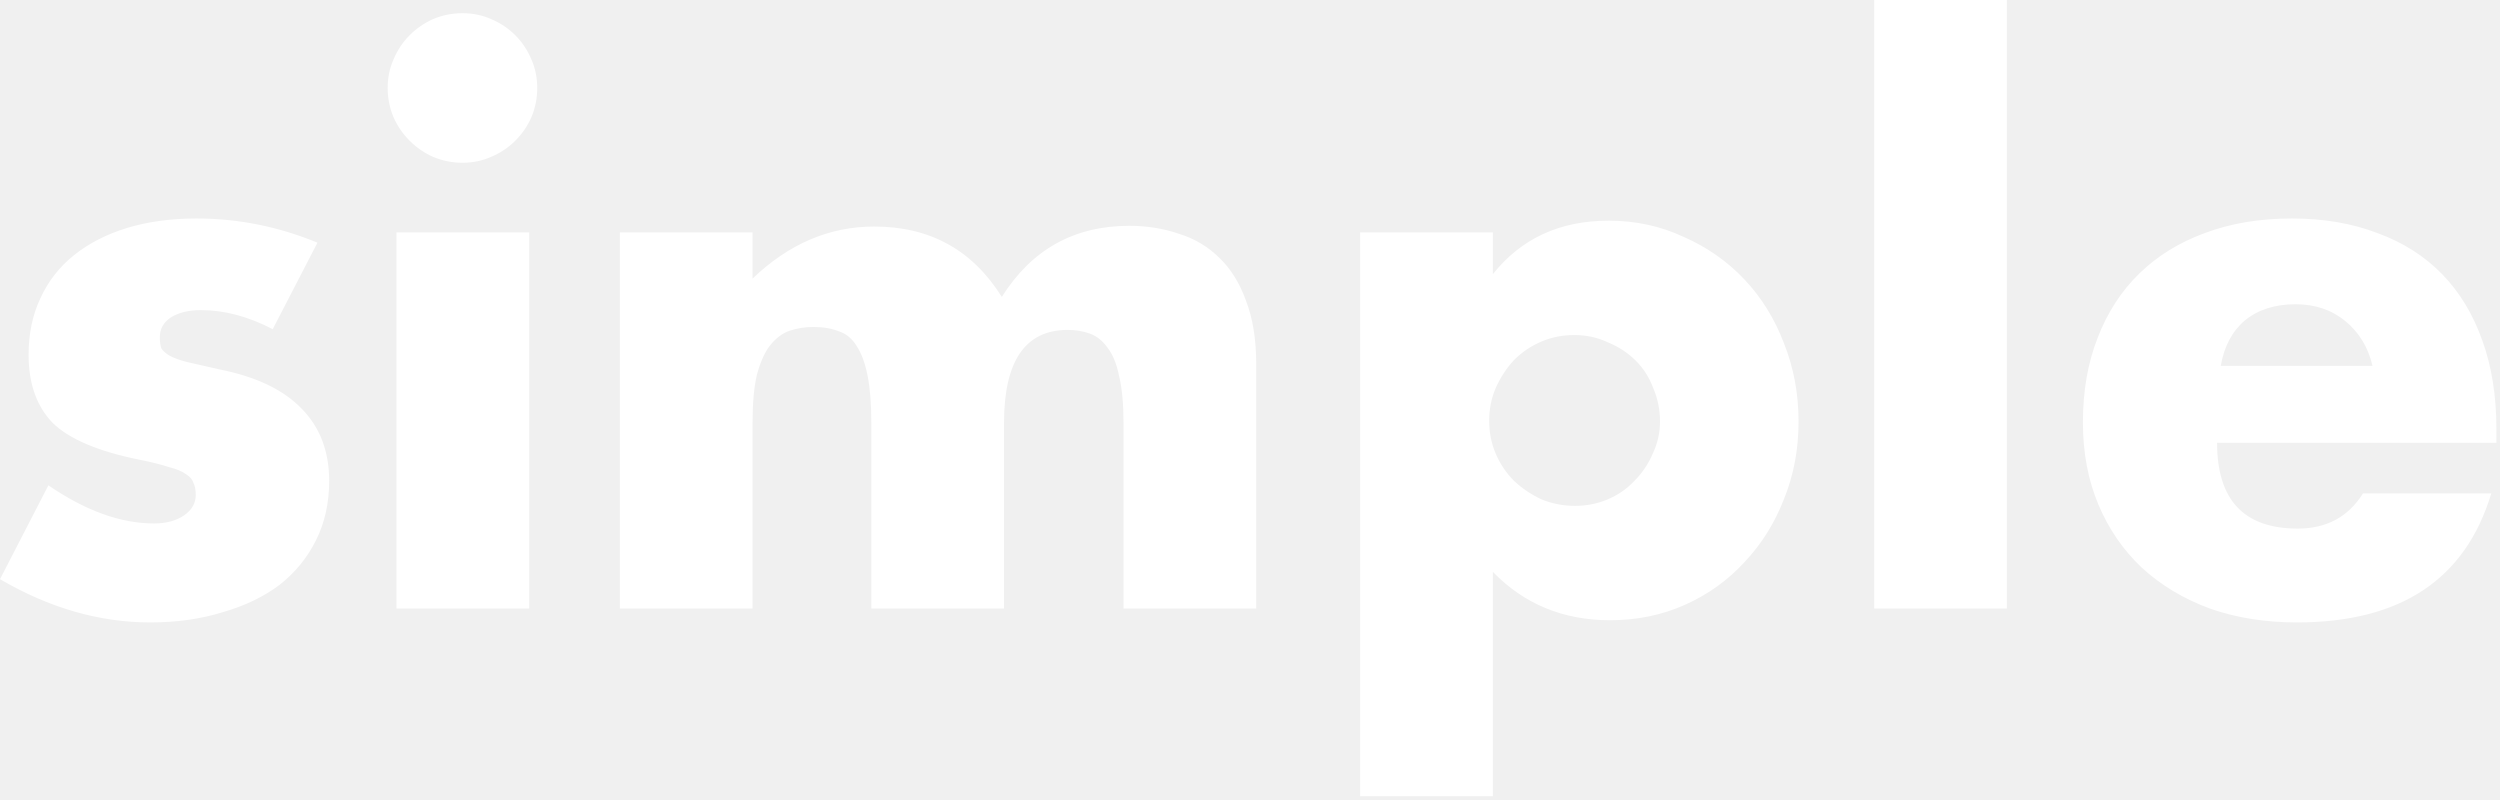
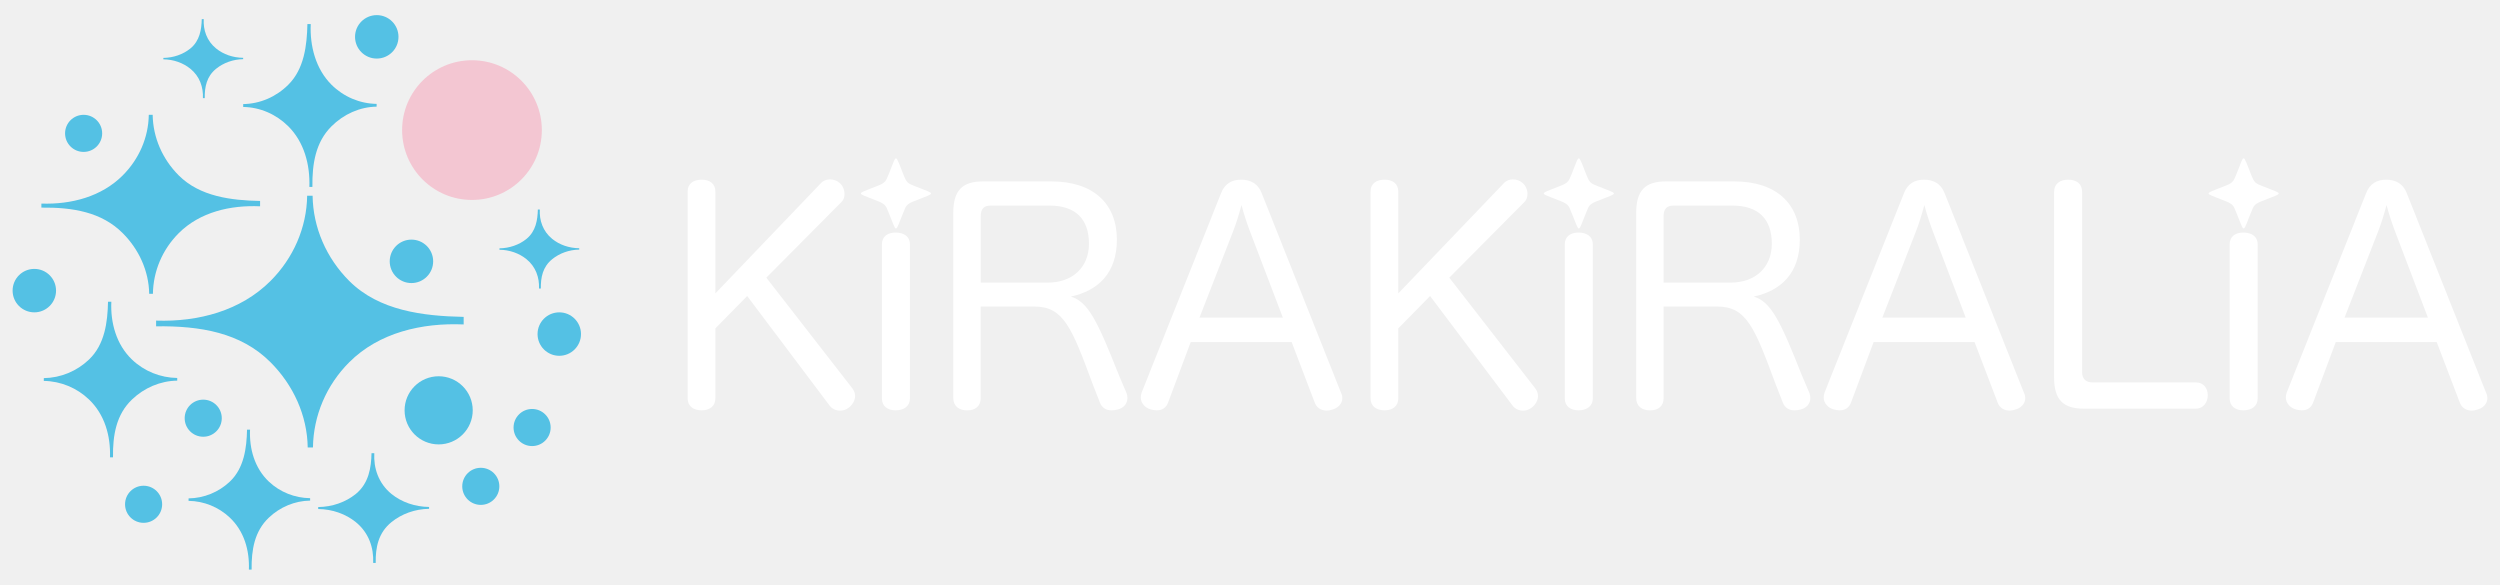
- <svg xmlns="http://www.w3.org/2000/svg" width="341" height="109" viewBox="0 0 341 109" fill="none">
-   <path d="M37.2 44.9C33.867 43.167 30.6 42.3 27.4 42.3C25.733 42.3 24.367 42.633 23.3 43.3C22.3 43.967 21.8 44.867 21.8 46C21.8 46.6 21.867 47.1 22 47.5C22.2 47.833 22.567 48.167 23.1 48.5C23.7 48.833 24.533 49.133 25.6 49.4C26.733 49.667 28.2 50 30 50.4C35 51.4 38.733 53.2 41.2 55.8C43.667 58.333 44.9 61.6 44.9 65.6C44.9 68.6 44.3 71.3 43.1 73.7C41.9 76.1 40.233 78.133 38.1 79.8C35.967 81.4 33.4 82.633 30.4 83.5C27.4 84.433 24.1 84.9 20.5 84.9C13.567 84.9 6.733 82.933 1.19209e-07 79L6.6 66.2C11.667 69.667 16.467 71.4 21 71.4C22.667 71.4 24.033 71.033 25.1 70.3C26.167 69.567 26.7 68.633 26.7 67.5C26.7 66.833 26.6 66.3 26.4 65.9C26.267 65.433 25.933 65.033 25.4 64.7C24.867 64.3 24.067 63.967 23 63.7C22 63.367 20.667 63.033 19 62.7C13.4 61.567 9.467 59.9 7.2 57.7C5 55.433 3.9 52.333 3.9 48.4C3.9 45.533 4.433 42.967 5.5 40.7C6.567 38.367 8.1 36.4 10.1 34.8C12.1 33.2 14.5 31.967 17.3 31.1C20.167 30.233 23.333 29.8 26.8 29.8C32.467 29.8 37.967 30.9 43.3 33.1L37.2 44.9ZM72.179 31.7V83H54.079V31.7H72.179ZM52.879 12C52.879 10.6 53.146 9.3 53.679 8.1C54.212 6.833 54.946 5.733 55.879 4.8C56.812 3.867 57.879 3.133 59.079 2.6C60.346 2.067 61.679 1.8 63.079 1.8C64.479 1.8 65.779 2.067 66.979 2.6C68.246 3.133 69.346 3.867 70.279 4.8C71.212 5.733 71.946 6.833 72.479 8.1C73.012 9.3 73.279 10.6 73.279 12C73.279 13.4 73.012 14.733 72.479 16C71.946 17.2 71.212 18.267 70.279 19.2C69.346 20.133 68.246 20.867 66.979 21.4C65.779 21.933 64.479 22.2 63.079 22.2C61.679 22.2 60.346 21.933 59.079 21.4C57.879 20.867 56.812 20.133 55.879 19.2C54.946 18.267 54.212 17.2 53.679 16C53.146 14.733 52.879 13.4 52.879 12ZM84.548 31.7H102.648V38C107.581 33.267 113.114 30.9 119.248 30.9C126.848 30.9 132.648 34.1 136.648 40.5C140.714 34.033 146.514 30.8 154.048 30.8C156.448 30.8 158.714 31.167 160.848 31.9C162.981 32.567 164.814 33.667 166.348 35.2C167.881 36.667 169.081 38.6 169.948 41C170.881 43.4 171.348 46.3 171.348 49.7V83H153.248V57.7C153.248 55.1 153.048 52.967 152.648 51.3C152.314 49.633 151.781 48.333 151.048 47.4C150.381 46.467 149.581 45.833 148.648 45.5C147.714 45.167 146.714 45 145.648 45C139.848 45 136.948 49.233 136.948 57.7V83H118.848V57.7C118.848 55.1 118.681 52.967 118.348 51.3C118.014 49.567 117.514 48.2 116.848 47.2C116.248 46.2 115.448 45.533 114.448 45.2C113.448 44.8 112.281 44.6 110.948 44.6C109.814 44.6 108.748 44.767 107.748 45.1C106.748 45.433 105.848 46.1 105.048 47.1C104.314 48.033 103.714 49.367 103.248 51.1C102.848 52.767 102.648 54.967 102.648 57.7V83H84.548V31.7ZM226.424 57.5C226.424 55.9 226.124 54.4 225.524 53C224.991 51.533 224.191 50.267 223.124 49.2C222.058 48.133 220.791 47.3 219.324 46.7C217.924 46.033 216.391 45.7 214.724 45.7C213.124 45.7 211.624 46 210.224 46.6C208.824 47.2 207.591 48.033 206.524 49.1C205.524 50.167 204.691 51.433 204.024 52.9C203.424 54.3 203.124 55.8 203.124 57.4C203.124 59 203.424 60.5 204.024 61.9C204.624 63.3 205.458 64.533 206.524 65.6C207.591 66.6 208.824 67.433 210.224 68.1C211.691 68.7 213.224 69 214.824 69C216.424 69 217.924 68.7 219.324 68.1C220.724 67.5 221.924 66.667 222.924 65.6C223.991 64.533 224.824 63.3 225.424 61.9C226.091 60.5 226.424 59.033 226.424 57.5ZM203.624 108.6H185.524V31.7H203.624V37.4C207.491 32.533 212.758 30.1 219.424 30.1C223.091 30.1 226.491 30.833 229.624 32.3C232.824 33.7 235.591 35.633 237.924 38.1C240.258 40.567 242.058 43.467 243.324 46.8C244.658 50.133 245.324 53.7 245.324 57.5C245.324 61.3 244.658 64.833 243.324 68.1C242.058 71.367 240.258 74.233 237.924 76.7C235.658 79.167 232.958 81.1 229.824 82.5C226.691 83.9 223.291 84.6 219.624 84.6C213.224 84.6 207.891 82.4 203.624 78V108.6ZM273.741 -4.29153e-06V83H255.641V-4.29153e-06H273.741ZM323.61 49.9C323.01 47.367 321.777 45.333 319.91 43.8C318.043 42.267 315.777 41.5 313.11 41.5C310.31 41.5 308.01 42.233 306.21 43.7C304.477 45.167 303.377 47.233 302.91 49.9H323.61ZM302.41 60.4C302.41 68.2 306.077 72.1 313.41 72.1C317.343 72.1 320.31 70.5 322.31 67.3H339.81C336.277 79.033 327.443 84.9 313.31 84.9C308.977 84.9 305.01 84.267 301.41 83C297.81 81.667 294.71 79.8 292.11 77.4C289.577 75 287.61 72.133 286.21 68.8C284.81 65.467 284.11 61.733 284.11 57.6C284.11 53.333 284.777 49.5 286.11 46.1C287.443 42.633 289.343 39.7 291.81 37.3C294.277 34.9 297.243 33.067 300.71 31.8C304.243 30.467 308.21 29.8 312.61 29.8C316.943 29.8 320.843 30.467 324.31 31.8C327.777 33.067 330.71 34.933 333.11 37.4C335.51 39.867 337.343 42.9 338.61 46.5C339.877 50.033 340.51 54.033 340.51 58.5V60.4H302.41Z" fill="#fff" />
+ <svg xmlns="http://www.w3.org/2000/svg" version="1.1" id="レイヤー_1" x="0px" y="0px" viewBox="0 0 496 116" style="enable-background:new 0 0 496 116;" xml:space="preserve">
+   <style type="text/css">
+ 	.st0{fill:#54C1E4;}
+ 	.st1{fill:#F3C6D2;}
+ 	.st2{fill:#FFFFFF;}
+ </style>
+   <g>
+     <g>
+       <path class="st0" d="M69.29,55.74c-4.54-4.54-7.18-10.58-7.27-16.91h-1.08c-0.09,6.33-2.73,12.37-7.27,16.91    c-5.91,5.91-14.3,8.15-22.7,7.87v1.13c8.71-0.1,16.79,1.21,22.7,7.13c4.54,4.54,7.29,10.58,7.38,16.91h1.04    c0.09-6.33,2.66-12.37,7.2-16.91c5.91-5.91,14.45-7.86,22.7-7.5v-1.5C83.99,62.71,75.21,61.66,69.29,55.74z" />
+       <circle class="st1" cx="93.64" cy="25.81" r="13.86" />
+       <circle class="st0" cx="87.03" cy="81.41" r="6.76" />
+       <circle class="st0" cx="110.96" cy="66.28" r="4.31" />
+       <circle class="st0" cx="81.63" cy="51.85" r="4.31" />
+       <circle class="st0" cx="40.32" cy="82.97" r="3.68" />
+       <circle class="st0" cx="6.81" cy="57.66" r="4.31" />
+       <circle class="st0" cx="95.39" cy="96.49" r="3.68" />
+       <circle class="st0" cx="105.57" cy="84.82" r="3.68" />
+       <path class="st0" d="M57.21,16.8c-2.41,2.41-5.61,3.8-8.96,3.85v0.57c3.35,0.05,6.55,1.45,8.96,3.85    c3.13,3.13,4.32,7.57,4.17,12.02h0.6c-0.06-4.61,0.64-8.89,3.78-12.02c2.41-2.41,5.61-3.86,8.96-3.91v-0.55    c-3.35-0.05-6.55-1.41-8.96-3.81c-3.13-3.13-4.3-7.66-4.11-12.02h-0.66C60.9,9.02,60.35,13.67,57.21,16.8z" />
+       <path class="st0" d="M35.46,34.8c-3.23-3.23-5.11-7.53-5.17-12.03h-0.77c-0.06,4.5-1.94,8.8-5.17,12.03    c-4.21,4.21-10.17,5.79-16.14,5.59v0.8c6.19-0.07,11.94,0.86,16.14,5.07c3.23,3.23,5.18,7.53,5.25,12.03h0.74    c0.06-4.5,1.89-8.8,5.12-12.03c4.21-4.21,10.28-5.59,16.14-5.33v-1.06C45.91,39.76,39.67,39.01,35.46,34.8z" />
+       <path class="st0" d="M17.65,71.34c-2.41,2.3-5.61,3.63-8.96,3.68v0.55c3.35,0.05,6.55,1.38,8.96,3.68    c3.13,2.99,4.32,7.23,4.17,11.48h0.6c-0.06-4.4,0.64-8.49,3.78-11.48c2.41-2.3,5.61-3.69,8.96-3.73v-0.53    c-3.35-0.05-6.55-1.34-8.96-3.64c-3.13-2.99-4.3-7.31-4.11-11.48h-0.66C21.35,63.91,20.79,68.35,17.65,71.34z" />
+       <path class="st0" d="M45.58,95.57c-2.19,2.07-5.11,3.27-8.17,3.31v0.49c3.06,0.04,5.98,1.24,8.17,3.31    c2.86,2.69,3.94,6.5,3.8,10.33h0.54c-0.05-3.96,0.59-7.64,3.44-10.33c2.19-2.07,5.11-3.32,8.17-3.36v-0.48    c-3.06-0.04-5.98-1.21-8.17-3.27c-2.86-2.69-3.92-6.58-3.75-10.33h-0.6C48.94,88.88,48.43,92.88,45.58,95.57z" />
+       <path class="st0" d="M70.58,98.01c-2,1.62-4.66,2.56-7.45,2.59v0.39c2.79,0.03,5.45,0.97,7.45,2.59c2.6,2.11,3.59,5.1,3.46,8.1    h0.5c-0.05-3.11,0.53-5.99,3.14-8.1c2-1.62,4.66-2.6,7.45-2.63v-0.37c-2.79-0.03-5.45-0.95-7.45-2.57    c-2.6-2.11-3.58-5.16-3.42-8.1h-0.55C73.65,92.76,73.18,95.9,70.58,98.01z" />
+       <path class="st0" d="M104.45,47.4c-1.44,1.17-3.36,1.84-5.36,1.87v0.28c2.01,0.02,3.92,0.7,5.36,1.87    c1.87,1.52,2.58,3.67,2.49,5.83h0.36c-0.03-2.24,0.38-4.31,2.26-5.83c1.44-1.17,3.36-1.87,5.36-1.9v-0.27    c-2.01-0.02-3.92-0.68-5.36-1.85c-1.87-1.52-2.58-3.71-2.46-5.83h-0.39C106.66,43.63,106.32,45.88,104.45,47.4z" />
+       <circle class="st0" cx="16.59" cy="26.46" r="3.68" />
+       <circle class="st0" cx="74.75" cy="7.31" r="4.31" />
+       <circle class="st0" cx="28.49" cy="100.05" r="3.68" />
+       <path class="st0" d="M37.77,9.62c-1.44,1.17-3.36,1.84-5.36,1.87v0.28c2.01,0.02,3.92,0.7,5.36,1.87    c1.87,1.52,2.58,3.67,2.49,5.83h0.36c-0.03-2.24,0.38-4.31,2.26-5.83c1.44-1.17,3.36-1.87,5.36-1.9v-0.27    c-2.01-0.02-3.92-0.68-5.36-1.85C41,8.1,40.3,5.9,40.42,3.79h-0.39C39.98,5.84,39.64,8.1,37.77,9.62z" />
+     </g>
+     <g>
+       <g>
+         <path class="st2" d="M169.13,77.08c0.35,0.46,0.52,0.98,0.52,1.5c0,0.87-0.52,1.74-1.27,2.31c-0.52,0.41-1.1,0.58-1.74,0.58     c-0.75,0-1.56-0.35-2.03-0.98l-16.37-21.76l-6.31,6.42v13.89c0,1.56-1.16,2.37-2.72,2.37c-1.62,0-2.78-0.81-2.78-2.37V38.02     c0-1.62,1.16-2.37,2.78-2.37c1.56,0,2.72,0.75,2.72,2.37v20.19l20.94-21.87c0.46-0.52,1.16-0.75,1.79-0.75     c0.7,0,1.39,0.23,1.91,0.7c0.64,0.52,0.98,1.39,0.98,2.2c0,0.58-0.17,1.16-0.58,1.56l-14.93,15.04L169.13,77.08z" />
+         <path class="st2" d="M174.97,48.51c0-1.62,1.16-2.37,2.72-2.37c1.62,0,2.84,0.75,2.84,2.37v30.53c0,1.56-1.21,2.37-2.84,2.37     c-1.56,0-2.72-0.81-2.72-2.37V48.51z" />
+         <path class="st2" d="M223.51,78c0.12,0.35,0.17,0.64,0.17,0.98c0,1.1-0.75,1.97-1.91,2.26c-0.4,0.12-0.87,0.17-1.27,0.17     c-0.98,0-1.85-0.46-2.26-1.5l-1.45-3.7c-4.17-11.28-5.79-15.39-11.57-15.39h-10.65v18.17c0,1.62-1.1,2.43-2.66,2.43     c-1.62,0-2.78-0.81-2.78-2.49V42.24c0-4.46,1.79-6.25,5.9-6.25h13.54c8.39,0,13.02,4.45,13.02,11.57     c0,6.65-3.76,10.13-9.14,11.28c3.47,1.04,5.32,4.92,9.6,15.74L223.51,78z M207.89,56.07c4.92,0,8.16-3.07,8.16-7.7     c0-4.92-2.66-7.58-7.81-7.58h-11.75c-1.22,0-1.91,0.64-1.91,2.03v13.25H207.89z" />
+         <path class="st2" d="M231.78,79.79c-0.4,1.16-1.27,1.62-2.26,1.62c-0.4,0-0.75-0.06-1.16-0.17c-1.16-0.29-2.03-1.27-2.03-2.37     c0-0.35,0.06-0.64,0.17-0.98l15.74-39.52c0.75-1.97,2.2-2.72,3.99-2.72c1.85,0,3.36,0.75,4.11,2.72L266.09,78     c0.17,0.35,0.23,0.64,0.23,0.98c0,1.16-0.93,2.03-2.08,2.31c-0.35,0.12-0.69,0.17-1.04,0.17c-1.04,0-1.97-0.52-2.37-1.62     l-4.57-11.98h-20.02L231.78,79.79z M254.52,63.02l-6.42-16.84c-0.64-1.68-1.27-3.53-1.79-5.5c-0.52,1.97-1.1,3.82-1.79,5.55     l-6.54,16.78H254.52z" />
+         <path class="st2" d="M304.62,77.08c0.35,0.46,0.52,0.98,0.52,1.5c0,0.87-0.52,1.74-1.27,2.31c-0.52,0.41-1.1,0.58-1.73,0.58     c-0.75,0-1.56-0.35-2.03-0.98l-16.38-21.76l-6.31,6.42v13.89c0,1.56-1.16,2.37-2.72,2.37c-1.62,0-2.78-0.81-2.78-2.37V38.02     c0-1.62,1.16-2.37,2.78-2.37c1.56,0,2.72,0.75,2.72,2.37v20.19l20.95-21.87c0.46-0.52,1.16-0.75,1.79-0.75     c0.7,0,1.39,0.23,1.91,0.7c0.64,0.52,0.98,1.39,0.98,2.2c0,0.58-0.17,1.16-0.58,1.56l-14.93,15.04L304.62,77.08z" />
+         <path class="st2" d="M310.45,48.51c0-1.62,1.16-2.37,2.72-2.37c1.62,0,2.84,0.75,2.84,2.37v30.53c0,1.56-1.22,2.37-2.84,2.37     c-1.56,0-2.72-0.81-2.72-2.37V48.51z" />
+         <path class="st2" d="M359,78c0.12,0.35,0.17,0.64,0.17,0.98c0,1.1-0.75,1.97-1.91,2.26c-0.4,0.12-0.87,0.17-1.27,0.17     c-0.98,0-1.85-0.46-2.26-1.5l-1.45-3.7c-4.17-11.28-5.79-15.39-11.57-15.39h-10.65v18.17c0,1.62-1.1,2.43-2.66,2.43     c-1.62,0-2.78-0.81-2.78-2.49V42.24c0-4.46,1.79-6.25,5.9-6.25h13.54c8.39,0,13.02,4.45,13.02,11.57     c0,6.65-3.76,10.13-9.14,11.28c3.47,1.04,5.32,4.92,9.6,15.74L359,78z M343.37,56.07c4.92,0,8.16-3.07,8.16-7.7     c0-4.92-2.66-7.58-7.81-7.58h-11.75c-1.22,0-1.91,0.64-1.91,2.03v13.25H343.37z" />
+         <path class="st2" d="M367.27,79.79c-0.41,1.16-1.27,1.62-2.26,1.62c-0.41,0-0.75-0.06-1.16-0.17c-1.16-0.29-2.03-1.27-2.03-2.37     c0-0.35,0.06-0.64,0.17-0.98l15.74-39.52c0.75-1.97,2.2-2.72,3.99-2.72c1.85,0,3.36,0.75,4.11,2.72L401.58,78     c0.17,0.35,0.23,0.64,0.23,0.98c0,1.16-0.92,2.03-2.08,2.31c-0.35,0.12-0.7,0.17-1.04,0.17c-1.04,0-1.97-0.52-2.37-1.62     l-4.57-11.98h-20.02L367.27,79.79z M390,63.02l-6.42-16.84c-0.64-1.68-1.27-3.53-1.79-5.5c-0.52,1.97-1.1,3.82-1.79,5.55     l-6.54,16.78H390z" />
+         <path class="st2" d="M407.53,38.14c0-1.74,1.22-2.49,2.78-2.49c1.62,0,2.78,0.75,2.78,2.43v35.76c0,1.33,0.75,2.03,2.08,2.03     h20.48c1.5,0,2.37,1.1,2.37,2.55c0,1.39-0.87,2.66-2.37,2.66h-22.22c-4.11,0-5.9-1.79-5.9-6.19V38.14z" />
+         <path class="st2" d="M442.36,48.51c0-1.62,1.16-2.37,2.72-2.37c1.62,0,2.84,0.75,2.84,2.37v30.53c0,1.56-1.21,2.37-2.84,2.37     c-1.56,0-2.72-0.81-2.72-2.37V48.51z" />
+         <path class="st2" d="M458.96,79.79c-0.41,1.16-1.27,1.62-2.26,1.62c-0.41,0-0.75-0.06-1.16-0.17c-1.16-0.29-2.03-1.27-2.03-2.37     c0-0.35,0.06-0.64,0.17-0.98l15.74-39.52c0.75-1.97,2.2-2.72,3.99-2.72c1.85,0,3.36,0.75,4.11,2.72L493.27,78     c0.17,0.35,0.23,0.64,0.23,0.98c0,1.16-0.92,2.03-2.08,2.31c-0.35,0.12-0.7,0.17-1.04,0.17c-1.04,0-1.97-0.52-2.37-1.62     l-4.57-11.98h-20.02L458.96,79.79z M481.7,63.02l-6.42-16.84c-0.64-1.68-1.27-3.53-1.79-5.5c-0.52,1.97-1.1,3.82-1.79,5.55     l-6.54,16.78H481.7z" />
+       </g>
+       <path class="st2" d="M180.02,36.14c0.4,0.39,0.97,0.58,1.49,0.79c0.83,0.33,1.96,0.75,2.61,1.03c0.75,0.32,0.85,0.51-0.07,0.89    c-0.85,0.35-1.87,0.73-2.75,1.08c-0.78,0.3-1.41,0.64-1.72,1.37c-2.3,5.37-1.33,5.39-3.64,0c-0.32-0.74-0.96-1.08-1.69-1.36    c-0.64-0.26-1.35-0.53-2-0.79c-0.33-0.13-0.63-0.25-0.87-0.35c-0.38-0.16-0.59-0.3-0.58-0.43c0.04-0.29,1.17-0.63,1.61-0.83    c0.67-0.26,1.37-0.53,2.03-0.8c0.65-0.26,1.16-0.58,1.45-1.19c0.5-1.04,1-2.52,1.42-3.49c0.12-0.25,0.35-0.94,0.65-0.5    c0.52,0.95,0.91,2.24,1.34,3.24c0.24,0.6,0.43,1.02,0.72,1.31L180.02,36.14z" />
+       <path class="st2" d="M315.5,36.14c0.4,0.39,0.97,0.58,1.49,0.79c0.83,0.33,1.96,0.75,2.61,1.03c0.75,0.32,0.85,0.51-0.07,0.89    c-0.85,0.35-1.87,0.73-2.75,1.08c-0.78,0.3-1.41,0.64-1.72,1.37c-2.3,5.37-1.33,5.39-3.64,0c-0.32-0.74-0.96-1.08-1.69-1.36    c-0.64-0.26-1.35-0.53-2-0.79c-0.33-0.13-0.63-0.25-0.87-0.35c-0.38-0.16-0.59-0.3-0.58-0.43c0.04-0.29,1.17-0.63,1.61-0.83    c0.67-0.26,1.37-0.53,2.03-0.8c0.65-0.26,1.16-0.58,1.45-1.19c0.5-1.04,1-2.52,1.42-3.49c0.12-0.25,0.35-0.94,0.65-0.5    c0.52,0.95,0.91,2.24,1.34,3.24c0.24,0.6,0.43,1.02,0.72,1.31L315.5,36.14z" />
+       <path class="st2" d="M447.4,36.14c0.4,0.39,0.97,0.58,1.49,0.79c0.83,0.33,1.96,0.75,2.61,1.03c0.75,0.32,0.85,0.51-0.07,0.89    c-0.85,0.35-1.87,0.73-2.75,1.08c-0.78,0.3-1.41,0.64-1.72,1.37c-2.3,5.37-1.33,5.39-3.64,0c-0.32-0.74-0.96-1.08-1.69-1.36    c-0.64-0.26-1.35-0.53-2-0.79c-0.33-0.13-0.63-0.25-0.87-0.35c-0.38-0.16-0.59-0.3-0.58-0.43c0.04-0.29,1.17-0.63,1.61-0.83    c0.67-0.26,1.37-0.53,2.03-0.8c0.65-0.26,1.16-0.58,1.45-1.19c0.5-1.04,1-2.52,1.42-3.49c0.12-0.25,0.35-0.94,0.65-0.5    c0.52,0.95,0.91,2.24,1.34,3.24c0.24,0.6,0.43,1.02,0.72,1.31L447.4,36.14z" />
+     </g>
+   </g>
</svg>
